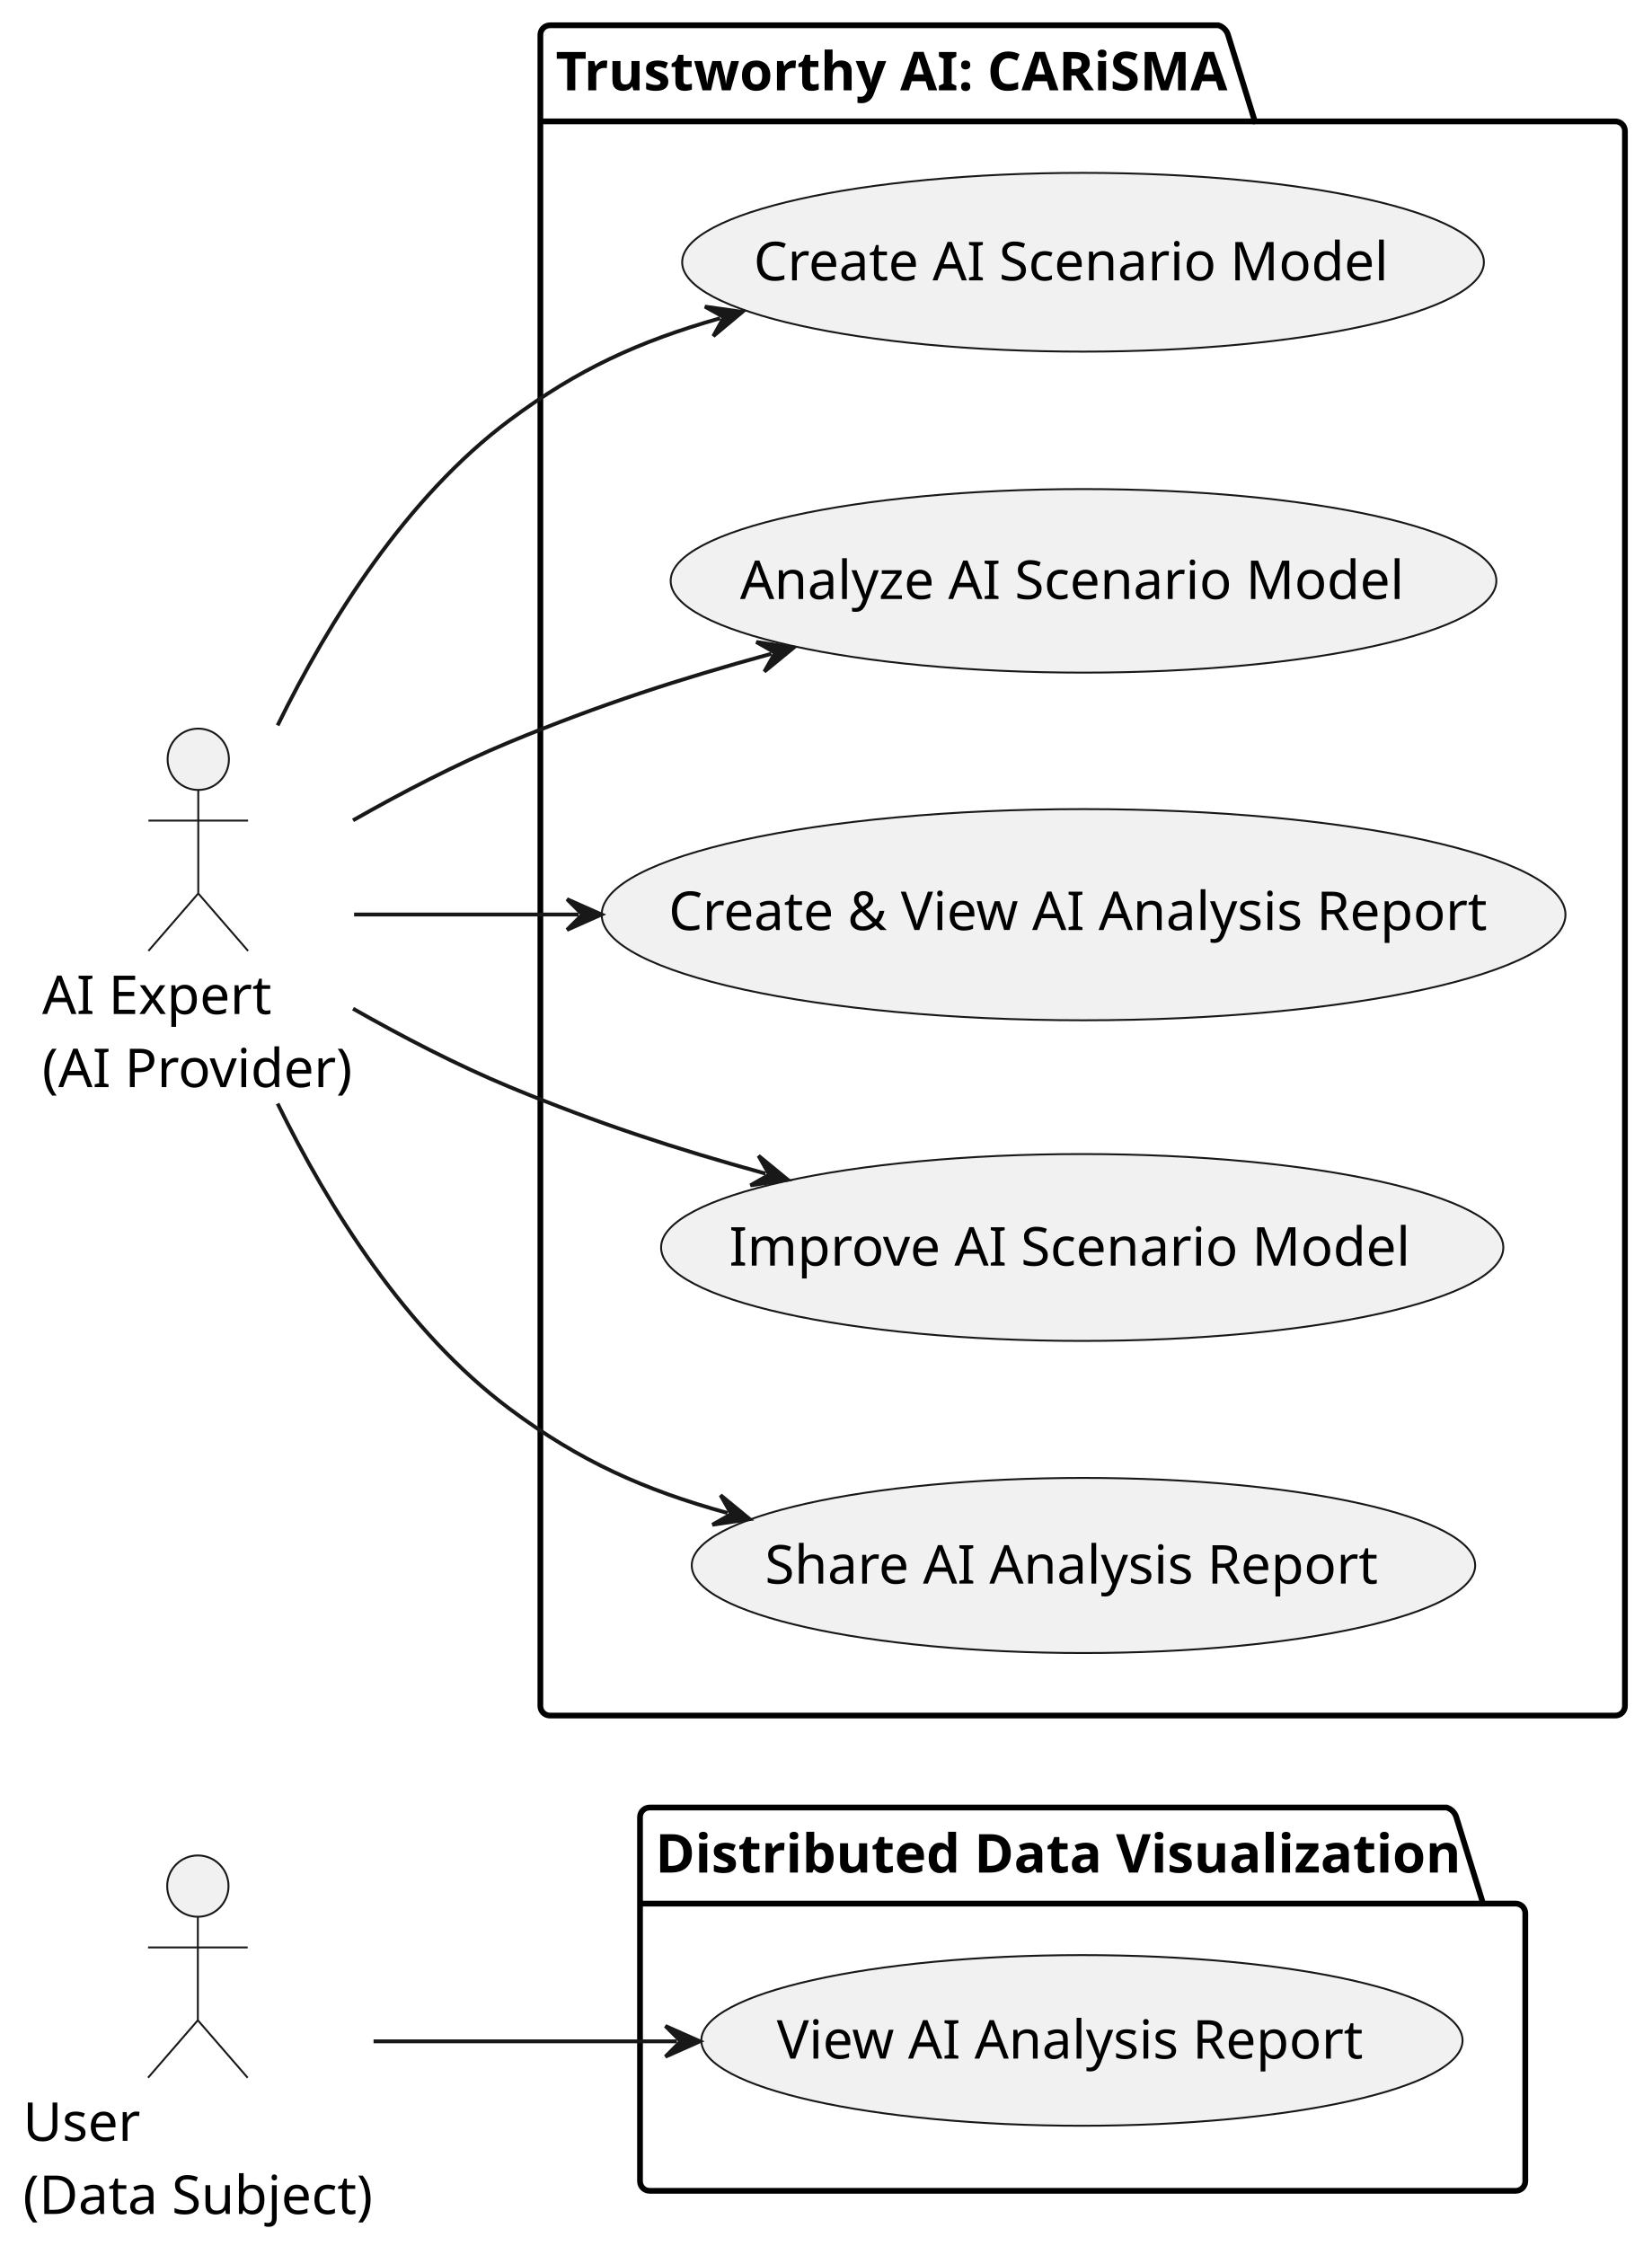
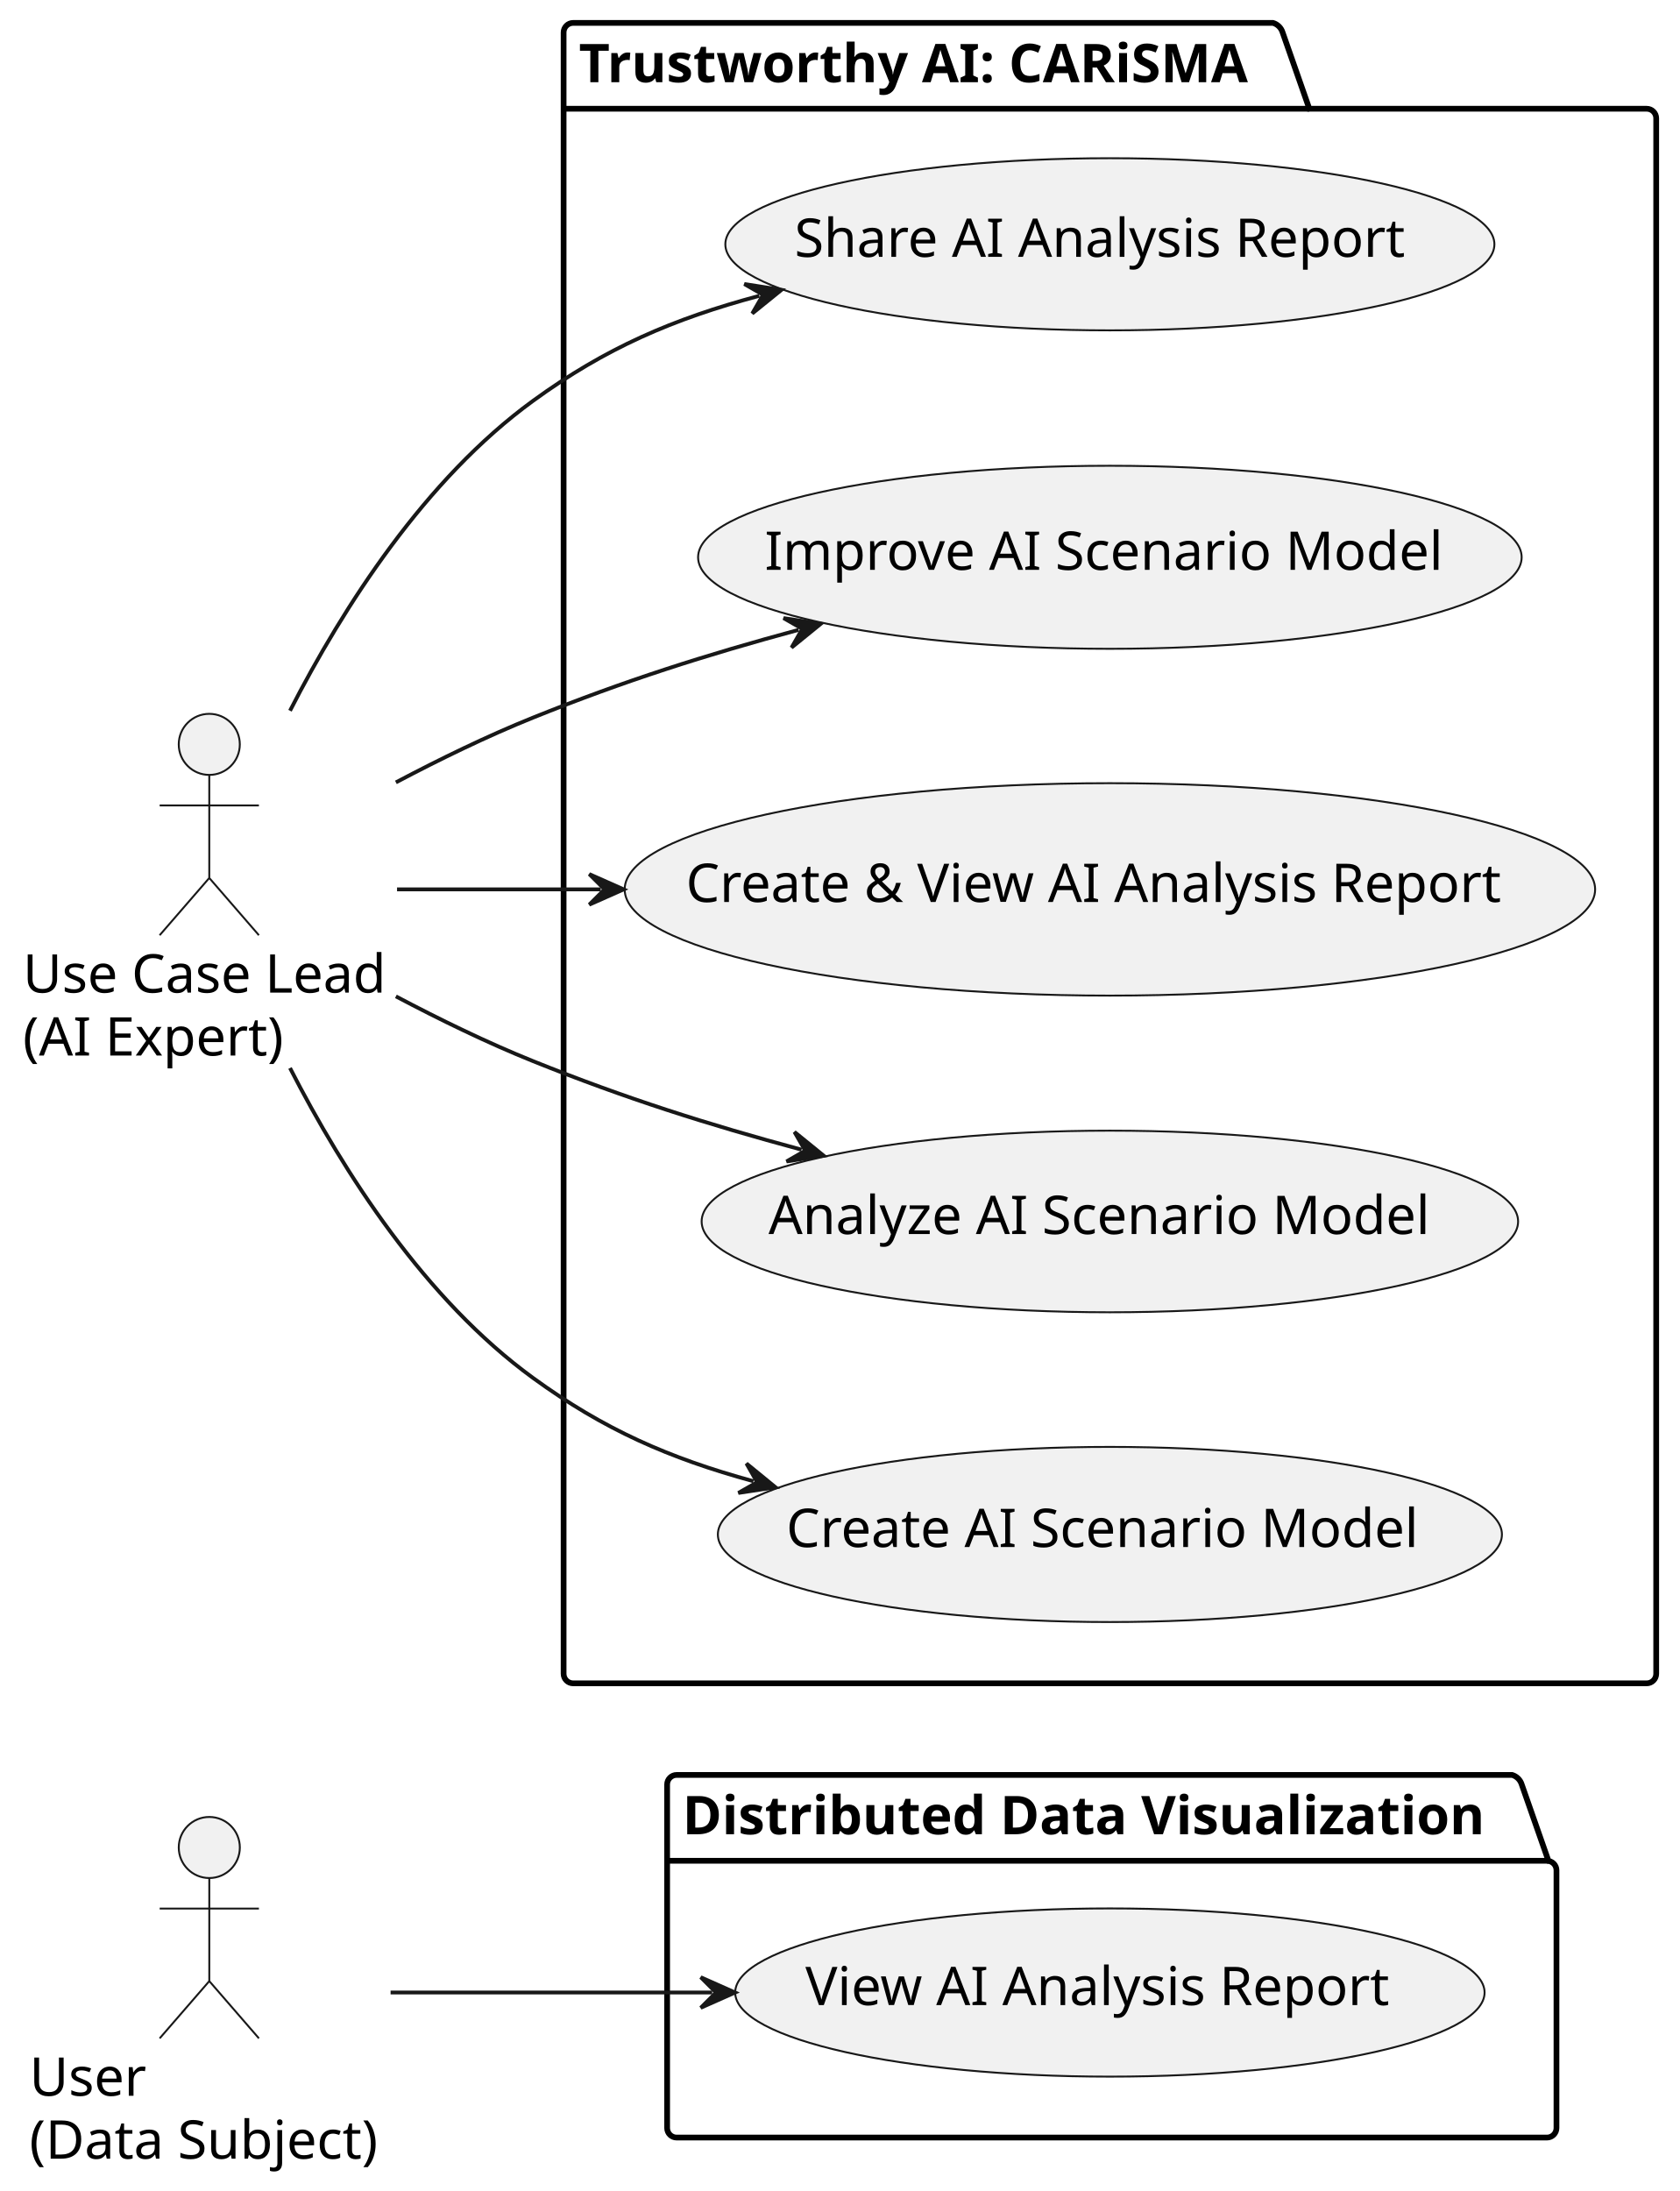
- <svg xmlns="http://www.w3.org/2000/svg" contentStyleType="text/css" height="586px" preserveAspectRatio="none" style="width:431px;height:586px;background:#FFFFFF;" version="1.1" viewBox="0 0 431 586" width="431px" zoomAndPan="magnify">
+ <svg xmlns="http://www.w3.org/2000/svg" contentStyleType="text/css" height="574px" preserveAspectRatio="none" style="width:440px;height:574px;background:#FFFFFF;" version="1.1" viewBox="0 0 440 574" width="440px" zoomAndPan="magnify">
  <defs />
  <g>
    <g id="cluster_Trustworthy AI: CARiSMA">
-       <path d="M143.5,6.602 L317.935,6.602 A3.75,3.75 0 0 1 320.435,9.102 L327.435,31.67 L421.5,31.67 A2.5,2.5 0 0 1 424,34.17 L424,445.102 A2.5,2.5 0 0 1 421.5,447.602 L143.5,447.602 A2.5,2.5 0 0 1 141,445.102 L141,9.102 A2.5,2.5 0 0 1 143.5,6.602 " fill="none" style="stroke:#000000;stroke-width:1.5;" />
-       <line style="stroke:#000000;stroke-width:1.5;" x1="141" x2="327.435" y1="31.67" y2="31.67" />
-       <text fill="#000000" font-family="sans-serif" font-size="14" font-weight="bold" lengthAdjust="spacing" textLength="173.435" x="145" y="23.568">Trustworthy AI: CARiSMA</text>
+       <path d="M150.16,6 L333.529,6 A3.75,3.75 0 0 1 336.029,8.5 L343.029,28.488 L431.41,28.488 A2.5,2.5 0 0 1 433.91,30.988 L433.91,438.5 A2.5,2.5 0 0 1 431.41,441 L150.16,441 A2.5,2.5 0 0 1 147.66,438.5 L147.66,8.5 A2.5,2.5 0 0 1 150.16,6 " fill="none" style="stroke:#000000;stroke-width:1.5;" />
+       <line style="stroke:#000000;stroke-width:1.5;" x1="147.66" x2="343.029" y1="28.488" y2="28.488" />
+       <text fill="#000000" font-family="sans-serif" font-size="14" font-weight="bold" lengthAdjust="spacing" textLength="182.369" x="151.66" y="21.535">Trustworthy AI: CARiSMA</text>
    </g>
    <g id="cluster_Distributed Data Visualization">
-       <path d="M169.5,471.602 L377.489,471.602 A3.75,3.75 0 0 1 379.989,474.102 L386.989,496.67 L395.5,496.67 A2.5,2.5 0 0 1 398,499.17 L398,569.102 A2.5,2.5 0 0 1 395.5,571.602 L169.5,571.602 A2.5,2.5 0 0 1 167,569.102 L167,474.102 A2.5,2.5 0 0 1 169.5,471.602 " fill="none" style="stroke:#000000;stroke-width:1.5;" />
-       <line style="stroke:#000000;stroke-width:1.5;" x1="167" x2="386.989" y1="496.67" y2="496.67" />
-       <text fill="#000000" font-family="sans-serif" font-size="14" font-weight="bold" lengthAdjust="spacing" textLength="206.989" x="171" y="488.568">Distributed Data Visualization</text>
+       <path d="M177.28,465 L396.175,465 A3.75,3.75 0 0 1 398.675,467.5 L405.675,487.488 L405.28,487.488 A2.5,2.5 0 0 1 407.78,489.988 L407.78,557.5 A2.5,2.5 0 0 1 405.28,560 L177.28,560 A2.5,2.5 0 0 1 174.78,557.5 L174.78,467.5 A2.5,2.5 0 0 1 177.28,465 " fill="none" style="stroke:#000000;stroke-width:1.5;" />
+       <line style="stroke:#000000;stroke-width:1.5;" x1="174.78" x2="405.675" y1="487.488" y2="487.488" />
+       <text fill="#000000" font-family="sans-serif" font-size="14" font-weight="bold" lengthAdjust="spacing" textLength="217.895" x="178.78" y="480.535">Distributed Data Visualization</text>
    </g>
    <g id="elem_UcCreate">
-       <ellipse cx="282.599" cy="68.422" fill="#F1F1F1" rx="104.599" ry="23.32" style="stroke:#181818;stroke-width:0.5;" />
-       <text fill="#000000" font-family="sans-serif" font-size="14" lengthAdjust="spacing" textLength="165.899" x="196.649" y="73.155">Create AI Scenario Model</text>
+       <ellipse cx="290.782" cy="402.002" fill="#F1F1F1" rx="102.712" ry="22.942" style="stroke:#181818;stroke-width:0.5;" />
+       <text fill="#000000" font-family="sans-serif" font-size="14" lengthAdjust="spacing" textLength="169.586" x="205.989" y="405.293">Create AI Scenario Model</text>
    </g>
    <g id="elem_UcAnalyze">
-       <ellipse cx="282.726" cy="151.547" fill="#F1F1F1" rx="107.726" ry="23.945" style="stroke:#181818;stroke-width:0.5;" />
-       <text fill="#000000" font-family="sans-serif" font-size="14" lengthAdjust="spacing" textLength="173.249" x="193.101" y="156.28">Analyze AI Scenario Model</text>
+       <ellipse cx="290.776" cy="320.001" fill="#F1F1F1" rx="106.956" ry="23.791" style="stroke:#181818;stroke-width:0.5;" />
+       <text fill="#000000" font-family="sans-serif" font-size="14" lengthAdjust="spacing" textLength="178.869" x="201.342" y="323.292">Analyze AI Scenario Model</text>
    </g>
    <g id="elem_UcView">
-       <ellipse cx="282.742" cy="238.65" fill="#F1F1F1" rx="125.742" ry="27.548" style="stroke:#181818;stroke-width:0.5;" />
-       <text fill="#000000" font-family="sans-serif" font-size="14" lengthAdjust="spacing" textLength="214.129" x="174.472" y="242.654">Create &amp; View AI Analysis Report</text>
+       <ellipse cx="290.785" cy="233.005" fill="#F1F1F1" rx="127.125" ry="27.825" style="stroke:#181818;stroke-width:0.5;" />
+       <text fill="#000000" font-family="sans-serif" font-size="14" lengthAdjust="spacing" textLength="222.161" x="179.704" y="236.296">Create &amp; View AI Analysis Report</text>
    </g>
    <g id="elem_UcImprove">
-       <ellipse cx="282.384" cy="325.479" fill="#F1F1F1" rx="109.884" ry="24.377" style="stroke:#181818;stroke-width:0.5;" />
-       <text fill="#000000" font-family="sans-serif" font-size="14" lengthAdjust="spacing" textLength="178.275" x="190.247" y="330.212">Improve AI Scenario Model</text>
+       <ellipse cx="290.776" cy="145.997" fill="#F1F1F1" rx="107.886" ry="23.977" style="stroke:#181818;stroke-width:0.5;" />
+       <text fill="#000000" font-family="sans-serif" font-size="14" lengthAdjust="spacing" textLength="180.893" x="200.329" y="149.288">Improve AI Scenario Model</text>
    </g>
    <g id="elem_UcShare">
-       <ellipse cx="282.712" cy="408.444" fill="#F1F1F1" rx="102.212" ry="22.842" style="stroke:#181818;stroke-width:0.5;" />
-       <text fill="#000000" font-family="sans-serif" font-size="14" lengthAdjust="spacing" textLength="160.229" x="199.597" y="413.177">Share AI Analysis Report</text>
+       <ellipse cx="290.776" cy="63.999" fill="#F1F1F1" rx="100.746" ry="22.549" style="stroke:#181818;stroke-width:0.5;" />
+       <text fill="#000000" font-family="sans-serif" font-size="14" lengthAdjust="spacing" textLength="165.259" x="208.147" y="67.29">Share AI Analysis Report</text>
    </g>
    <g id="elem_UcDdView">
-       <ellipse cx="282.316" cy="532.365" fill="#F1F1F1" rx="99.316" ry="22.263" style="stroke:#181818;stroke-width:0.5;" />
-       <text fill="#000000" font-family="sans-serif" font-size="14" lengthAdjust="spacing" textLength="153.271" x="202.68" y="537.098">View AI Analysis Report</text>
+       <ellipse cx="290.779" cy="522.004" fill="#F1F1F1" rx="98.169" ry="22.034" style="stroke:#181818;stroke-width:0.5;" />
+       <text fill="#000000" font-family="sans-serif" font-size="14" lengthAdjust="spacing" textLength="159.558" x="211" y="525.295">View AI Analysis Report</text>
    </g>
    <g id="elem_u">
-       <ellipse cx="51.626" cy="492.102" fill="#F1F1F1" rx="8" ry="8" style="stroke:#181818;stroke-width:0.5;" />
-       <path d="M51.626,500.102 L51.626,527.102 M38.626,508.102 L64.626,508.102 M51.626,527.102 L38.626,542.102 M51.626,527.102 L64.626,542.102 " fill="none" style="stroke:#181818;stroke-width:0.5;" />
-       <text fill="#000000" font-family="sans-serif" font-size="14" lengthAdjust="spacing" textLength="30.618" x="6" y="558.568">User</text>
-       <text fill="#000000" font-family="sans-serif" font-size="14" lengthAdjust="spacing" textLength="91.252" x="6" y="577.636">(Data Subject)</text>
+       <ellipse cx="54.833" cy="484.01" fill="#F1F1F1" rx="8" ry="8" style="stroke:#181818;stroke-width:0.5;" />
+       <path d="M54.833,492.01 L54.833,519.01 M41.833,500.01 L67.833,500.01 M54.833,519.01 L41.833,534.01 M54.833,519.01 L67.833,534.01 " fill="none" style="stroke:#181818;stroke-width:0.5;" />
+       <text fill="#000000" font-family="sans-serif" font-size="14" lengthAdjust="spacing" textLength="30.365" x="7.72" y="549.045">User</text>
+       <text fill="#000000" font-family="sans-serif" font-size="14" lengthAdjust="spacing" textLength="94.227" x="7.72" y="565.533">(Data Subject)</text>
    </g>
    <g id="elem_a">
-       <ellipse cx="51.733" cy="198.102" fill="#F1F1F1" rx="8" ry="8" style="stroke:#181818;stroke-width:0.5;" />
-       <path d="M51.733,206.102 L51.733,233.102 M38.733,214.102 L64.733,214.102 M51.733,233.102 L38.733,248.102 M51.733,233.102 L64.733,248.102 " fill="none" style="stroke:#181818;stroke-width:0.5;" />
-       <text fill="#000000" font-family="sans-serif" font-size="14" lengthAdjust="spacing" textLength="59.864" x="11" y="264.568">AI Expert</text>
-       <text fill="#000000" font-family="sans-serif" font-size="14" lengthAdjust="spacing" textLength="81.466" x="11" y="283.636">(AI Provider)</text>
+       <ellipse cx="54.829" cy="195.01" fill="#F1F1F1" rx="8" ry="8" style="stroke:#181818;stroke-width:0.5;" />
+       <path d="M54.829,203.01 L54.829,230.01 M41.829,211.01 L67.829,211.01 M54.829,230.01 L41.829,245.01 M54.829,230.01 L67.829,245.01 " fill="none" style="stroke:#181818;stroke-width:0.5;" />
+       <text fill="#000000" font-family="sans-serif" font-size="14" lengthAdjust="spacing" textLength="97.658" x="6" y="260.045">Use Case Lead</text>
+       <text fill="#000000" font-family="sans-serif" font-size="14" lengthAdjust="spacing" textLength="70.978" x="6" y="276.533">(AI Expert)</text>
    </g>
    <g id="link_a_UcCreate">
-       <path d="M72.44,189.262 C85.79,162.062 105.92,129.812 133,109.602 C150.68,96.402 166.62,89.096 187.92,83.026 " fill="none" id="a-to-UcCreate" style="stroke:#181818;stroke-width:1.0;" />
-       <polygon fill="#181818" points="193.69,81.382,183.938,80.002,188.881,82.752,186.131,87.695,193.69,81.382" style="stroke:#181818;stroke-width:1.0;" />
+       <path d="M75.98,279.8 C90.06,307.24 111.41,340.45 139.66,361 C158.23,374.51 175.233,381.985 197.393,388.055 " fill="none" id="a-to-UcCreate" style="stroke:#181818;stroke-width:1.0;" />
+       <polygon fill="#181818" points="203.18,389.64,195.556,383.404,198.358,388.319,193.443,391.12,203.18,389.64" style="stroke:#181818;stroke-width:1.0;" />
    </g>
    <g id="link_a_UcAnalyze">
-       <path d="M92.12,214.032 C104.86,206.792 119.24,199.302 133,193.602 C156.52,183.862 177.243,177.158 201.293,170.568 " fill="none" id="a-to-UcAnalyze" style="stroke:#181818;stroke-width:1.0;" />
-       <polygon fill="#181818" points="207.08,168.982,197.343,167.503,202.258,170.303,199.457,175.218,207.08,168.982" style="stroke:#181818;stroke-width:1.0;" />
+       <path d="M103.72,261.03 C115.26,267.13 127.71,273.19 139.66,278 C163.89,287.75 185.387,294.557 209.997,301.197 " fill="none" id="a-to-UcAnalyze" style="stroke:#181818;stroke-width:1.0;" />
+       <polygon fill="#181818" points="215.79,302.76,208.143,296.554,210.963,301.457,206.059,304.277,215.79,302.76" style="stroke:#181818;stroke-width:1.0;" />
    </g>
    <g id="link_a_UcView">
-       <path d="M92.39,238.602 C110.71,238.602 127.55,238.602 150.96,238.602 " fill="none" id="a-to-UcView" style="stroke:#181818;stroke-width:1.0;" />
-       <polygon fill="#181818" points="156.96,238.602,147.96,234.602,151.96,238.602,147.96,242.602,156.96,238.602" style="stroke:#181818;stroke-width:1.0;" />
+       <path d="M104.02,233 C121.54,233 136.26,233 157.39,233 " fill="none" id="a-to-UcView" style="stroke:#181818;stroke-width:1.0;" />
+       <polygon fill="#181818" points="163.39,233,154.39,229,158.39,233,154.39,237,163.39,233" style="stroke:#181818;stroke-width:1.0;" />
    </g>
    <g id="link_a_UcImprove">
-       <path d="M92.12,263.172 C104.86,270.412 119.24,277.902 133,283.602 C156.02,293.132 176.125,299.699 199.765,306.209 " fill="none" id="a-to-UcImprove" style="stroke:#181818;stroke-width:1.0;" />
-       <polygon fill="#181818" points="205.55,307.802,197.935,301.556,200.729,306.474,195.811,309.269,205.55,307.802" style="stroke:#181818;stroke-width:1.0;" />
+       <path d="M103.72,204.97 C115.26,198.87 127.71,192.81 139.66,188 C163.63,178.35 184.819,171.618 209.229,165.008 " fill="none" id="a-to-UcImprove" style="stroke:#181818;stroke-width:1.0;" />
+       <polygon fill="#181818" points="215.02,163.44,205.287,161.931,210.194,164.747,207.378,169.653,215.02,163.44" style="stroke:#181818;stroke-width:1.0;" />
    </g>
    <g id="link_a_UcShare">
-       <path d="M72.44,287.942 C85.79,315.142 105.92,347.392 133,367.602 C151.22,381.202 167.928,388.691 189.848,394.761 " fill="none" id="a-to-UcShare" style="stroke:#181818;stroke-width:1.0;" />
-       <polygon fill="#181818" points="195.63,396.362,188.024,390.105,190.811,395.028,185.889,397.815,195.63,396.362" style="stroke:#181818;stroke-width:1.0;" />
+       <path d="M75.98,186.2 C90.06,158.76 111.41,125.55 139.66,105 C158.67,91.17 176.305,83.564 198.945,77.494 " fill="none" id="a-to-UcShare" style="stroke:#181818;stroke-width:1.0;" />
+       <polygon fill="#181818" points="204.74,75.94,195.011,74.407,199.911,77.235,197.083,82.134,204.74,75.94" style="stroke:#181818;stroke-width:1.0;" />
    </g>
    <g id="link_u_UcDdView">
-       <path d="M97.47,532.602 C121.83,532.602 146.94,532.602 176.63,532.602 " fill="none" id="u-to-UcDdView" style="stroke:#181818;stroke-width:1.0;" />
-       <polygon fill="#181818" points="182.63,532.602,173.63,528.602,177.63,532.602,173.63,536.602,182.63,532.602" style="stroke:#181818;stroke-width:1.0;" />
+       <path d="M102.33,522 C128.18,522 155.36,522 186.59,522 " fill="none" id="u-to-UcDdView" style="stroke:#181818;stroke-width:1.0;" />
+       <polygon fill="#181818" points="192.59,522,183.59,518,187.59,522,183.59,526,192.59,522" style="stroke:#181818;stroke-width:1.0;" />
    </g>
  </g>
</svg>
